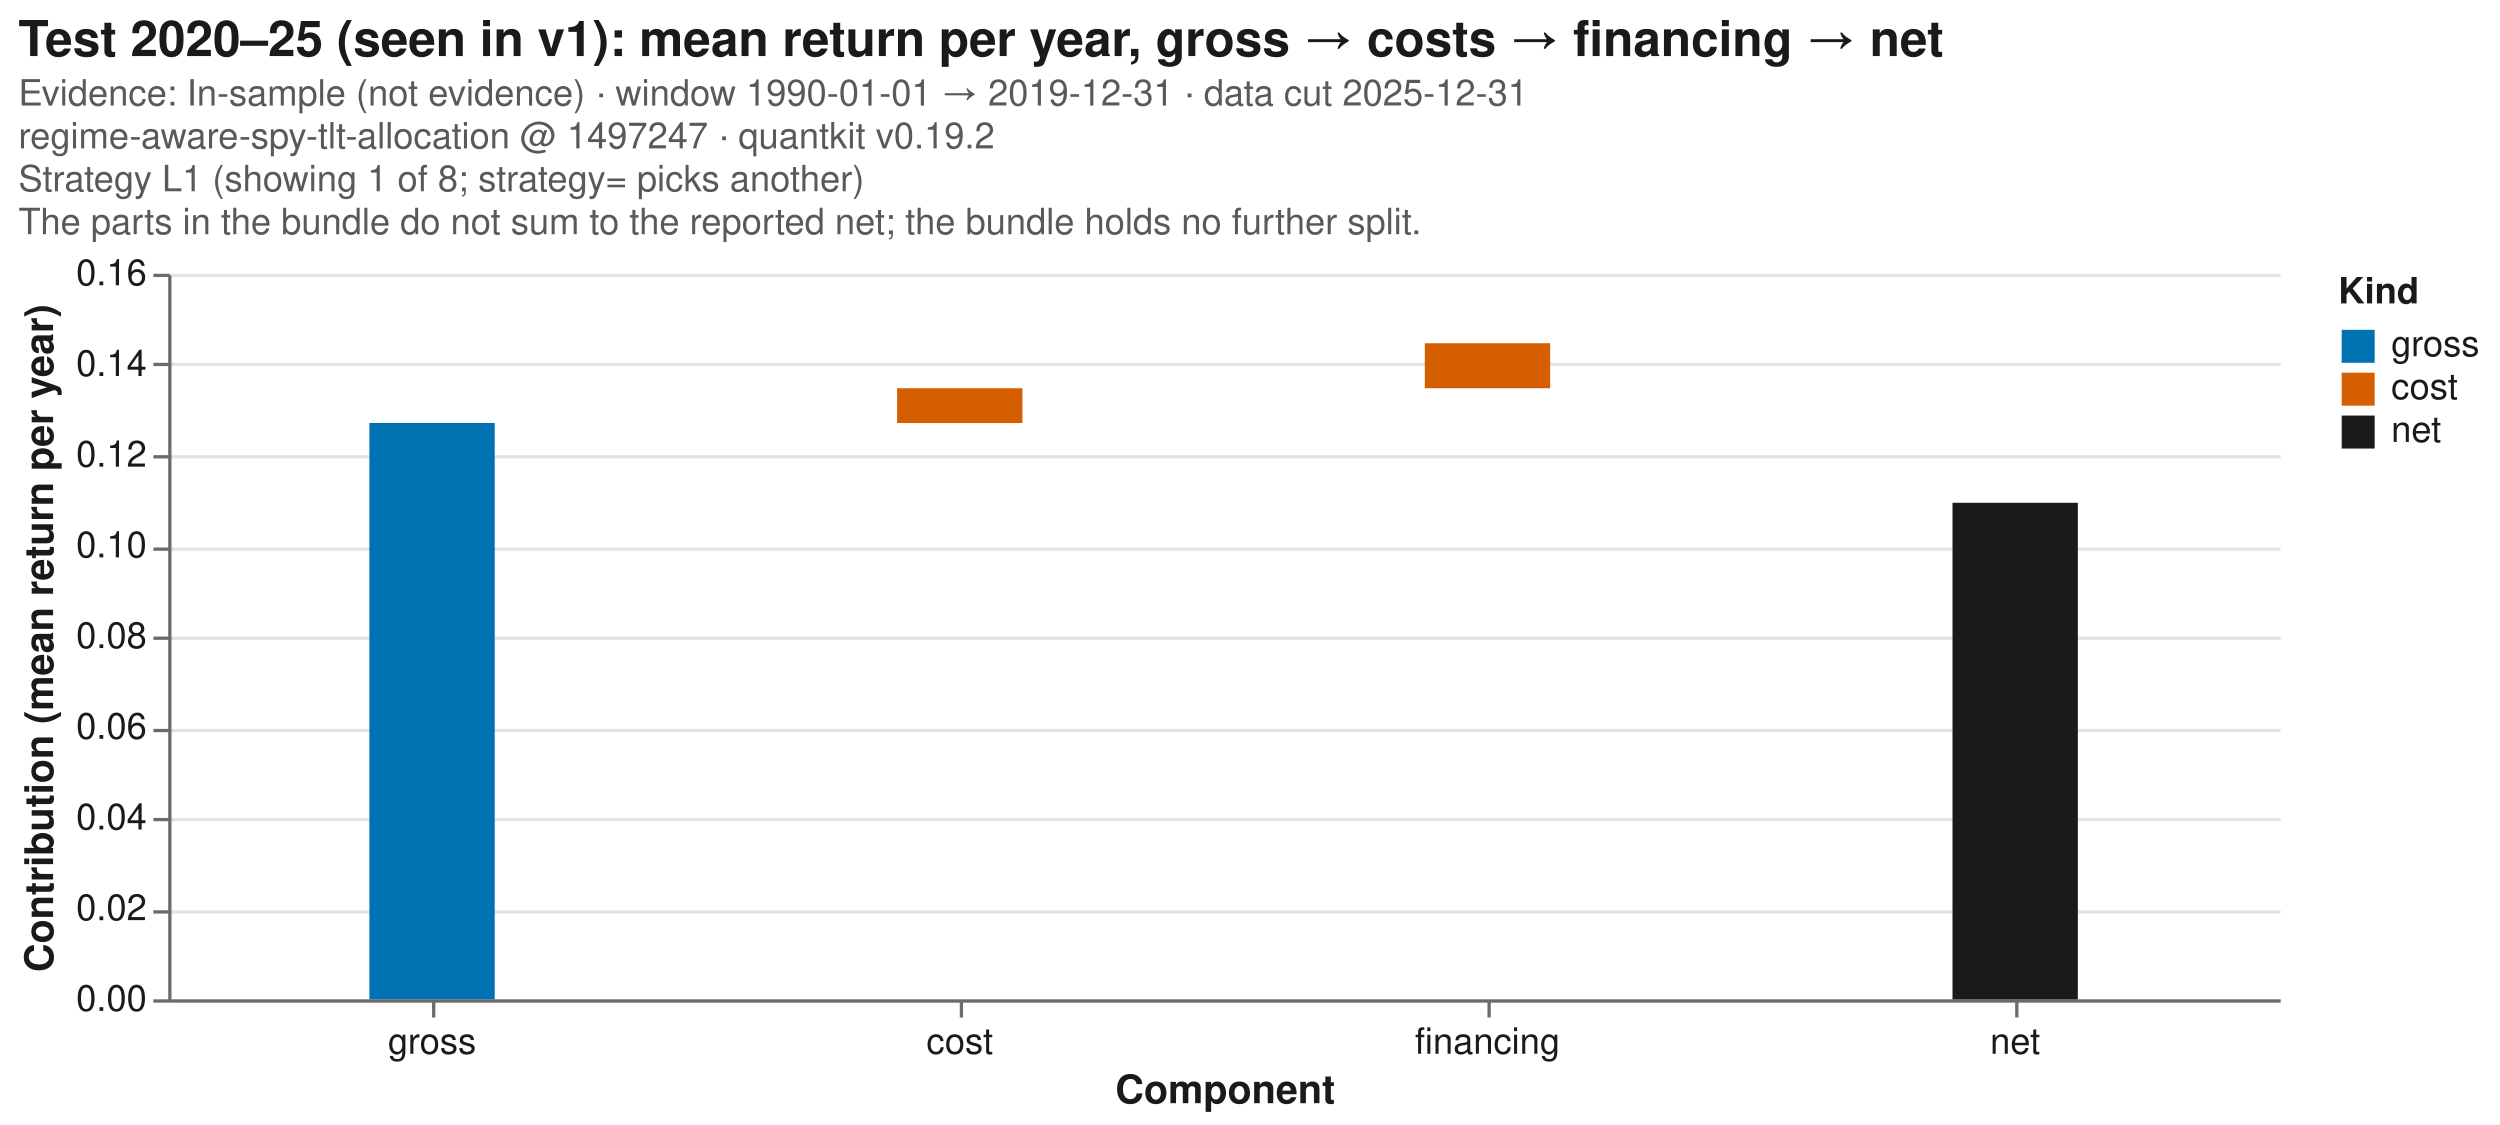
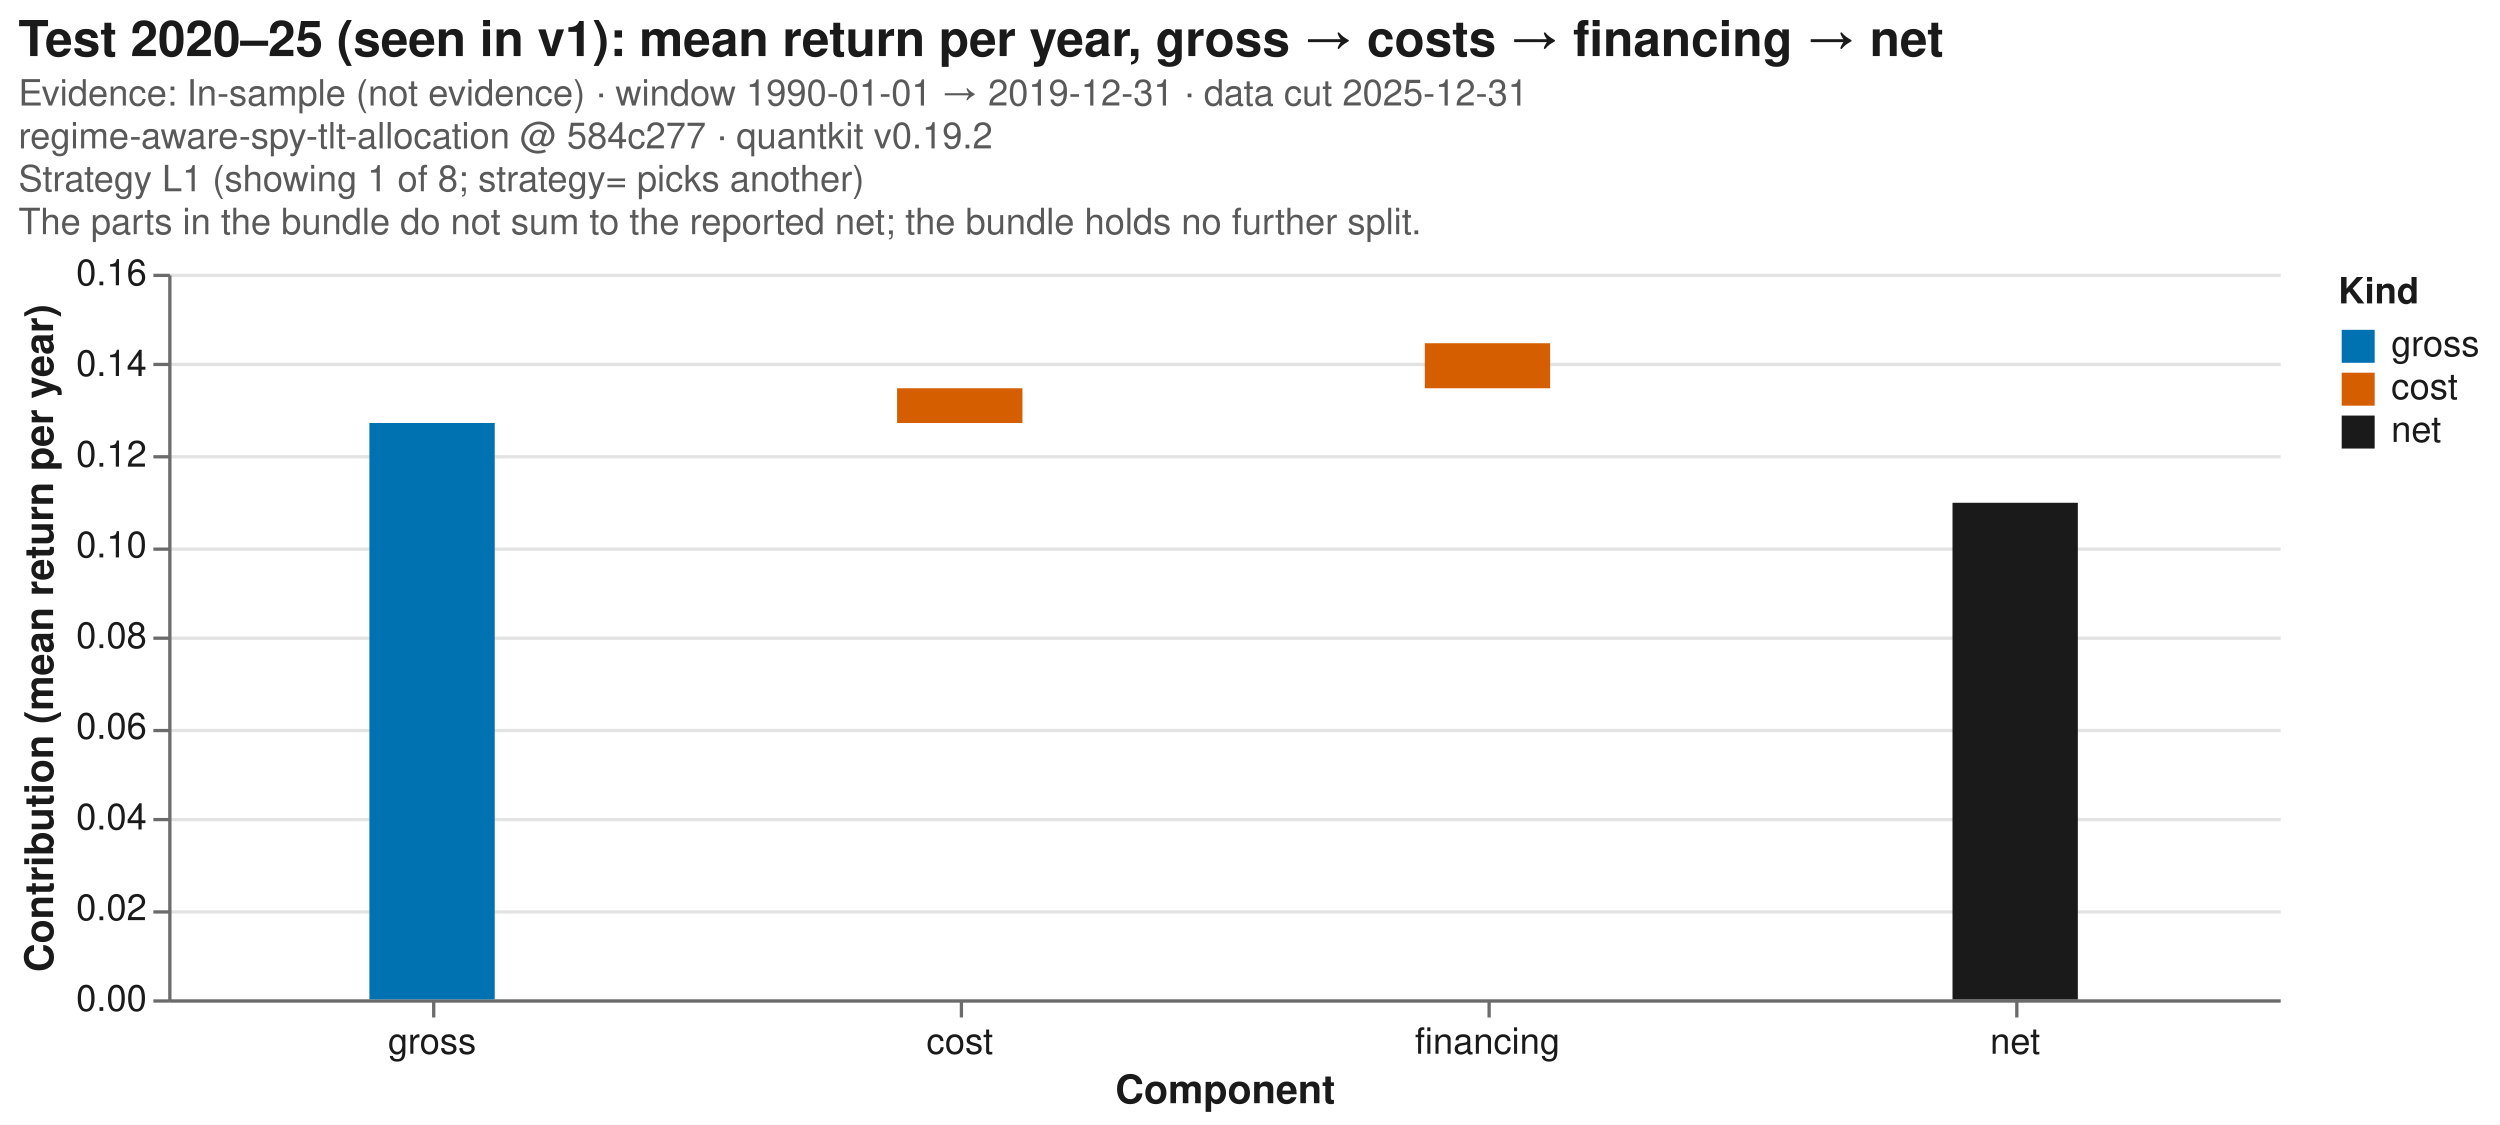
<svg xmlns="http://www.w3.org/2000/svg" version="1.1" class="marks" width="758" height="341" viewBox="0 0 758 341">
  <rect width="758" height="341" fill="#FFFFFF" />
  <g fill="none" stroke-miterlimit="10" transform="translate(51,83)">
    <g class="mark-group role-frame root" role="graphics-object" aria-roledescription="group mark container">
      <g transform="translate(0,0)">
        <path class="background" aria-hidden="true" d="M0,0h640v220h-640Z" />
        <g>
          <g class="mark-group role-axis" aria-hidden="true">
            <g transform="translate(0.5,0.5)">
              <path class="background" aria-hidden="true" d="M0,0h0v0h0Z" pointer-events="none" />
              <g>
                <g class="mark-rule role-axis-grid" pointer-events="none">
                  <line transform="translate(0,220)" x2="640" y2="0" stroke="#E3E3E3" stroke-width="1" opacity="1" />
                  <line transform="translate(0,193)" x2="640" y2="0" stroke="#E3E3E3" stroke-width="1" opacity="1" />
                  <line transform="translate(0,165)" x2="640" y2="0" stroke="#E3E3E3" stroke-width="1" opacity="1" />
                  <line transform="translate(0,138)" x2="640" y2="0" stroke="#E3E3E3" stroke-width="1" opacity="1" />
                  <line transform="translate(0,110)" x2="640" y2="0" stroke="#E3E3E3" stroke-width="1" opacity="1" />
                  <line transform="translate(0,83)" x2="640" y2="0" stroke="#E3E3E3" stroke-width="1" opacity="1" />
                  <line transform="translate(0,55)" x2="640" y2="0" stroke="#E3E3E3" stroke-width="1" opacity="1" />
                  <line transform="translate(0,27)" x2="640" y2="0" stroke="#E3E3E3" stroke-width="1" opacity="1" />
                  <line transform="translate(0,0)" x2="640" y2="0" stroke="#E3E3E3" stroke-width="1" opacity="1" />
                </g>
              </g>
              <path class="foreground" aria-hidden="true" d="" pointer-events="none" display="none" />
            </g>
          </g>
          <g class="mark-group role-axis" role="graphics-symbol" aria-roledescription="axis" aria-label="X-axis titled 'Component' for a discrete scale with 4 values: gross, cost, financing, net">
            <g transform="translate(0.5,220.5)">
              <path class="background" aria-hidden="true" d="M0,0h0v0h0Z" pointer-events="none" />
              <g>
                <g class="mark-rule role-axis-tick" pointer-events="none">
                  <line transform="translate(80,0)" x2="0" y2="5" stroke="#6B6B6B" stroke-width="1" opacity="1" />
                  <line transform="translate(240,0)" x2="0" y2="5" stroke="#6B6B6B" stroke-width="1" opacity="1" />
                  <line transform="translate(400,0)" x2="0" y2="5" stroke="#6B6B6B" stroke-width="1" opacity="1" />
                  <line transform="translate(560,0)" x2="0" y2="5" stroke="#6B6B6B" stroke-width="1" opacity="1" />
                </g>
                <g class="mark-text role-axis-label" pointer-events="none">
                  <text text-anchor="middle" transform="translate(79.5,16)" font-family="Helvetica Neue, Helvetica, Arial, sans-serif" font-size="11px" fill="#1A1A1A" opacity="1">gross</text>
                  <text text-anchor="middle" transform="translate(239.5,16)" font-family="Helvetica Neue, Helvetica, Arial, sans-serif" font-size="11px" fill="#1A1A1A" opacity="1">cost</text>
                  <text text-anchor="middle" transform="translate(399.5,16)" font-family="Helvetica Neue, Helvetica, Arial, sans-serif" font-size="11px" fill="#1A1A1A" opacity="1">financing</text>
                  <text text-anchor="middle" transform="translate(559.5,16)" font-family="Helvetica Neue, Helvetica, Arial, sans-serif" font-size="11px" fill="#1A1A1A" opacity="1">net</text>
                </g>
                <g class="mark-rule role-axis-domain" pointer-events="none">
                  <line transform="translate(0,0)" x2="640" y2="0" stroke="#6B6B6B" stroke-width="1" opacity="1" />
                </g>
                <g class="mark-text role-axis-title" pointer-events="none">
                  <text text-anchor="middle" transform="translate(320,31)" font-family="Helvetica Neue, Helvetica, Arial, sans-serif" font-size="12px" font-weight="bold" fill="#1A1A1A" opacity="1">Component</text>
                </g>
              </g>
              <path class="foreground" aria-hidden="true" d="" pointer-events="none" display="none" />
            </g>
          </g>
          <g class="mark-group role-axis" role="graphics-symbol" aria-roledescription="axis" aria-label="Y-axis titled 'Contribution (mean return per year)' for a linear scale with values from 0.00 to 0.16">
            <g transform="translate(0.5,0.5)">
              <path class="background" aria-hidden="true" d="M0,0h0v0h0Z" pointer-events="none" />
              <g>
                <g class="mark-rule role-axis-tick" pointer-events="none">
                  <line transform="translate(0,220)" x2="-5" y2="0" stroke="#6B6B6B" stroke-width="1" opacity="1" />
                  <line transform="translate(0,193)" x2="-5" y2="0" stroke="#6B6B6B" stroke-width="1" opacity="1" />
                  <line transform="translate(0,165)" x2="-5" y2="0" stroke="#6B6B6B" stroke-width="1" opacity="1" />
                  <line transform="translate(0,138)" x2="-5" y2="0" stroke="#6B6B6B" stroke-width="1" opacity="1" />
                  <line transform="translate(0,110)" x2="-5" y2="0" stroke="#6B6B6B" stroke-width="1" opacity="1" />
                  <line transform="translate(0,83)" x2="-5" y2="0" stroke="#6B6B6B" stroke-width="1" opacity="1" />
                  <line transform="translate(0,55)" x2="-5" y2="0" stroke="#6B6B6B" stroke-width="1" opacity="1" />
                  <line transform="translate(0,27)" x2="-5" y2="0" stroke="#6B6B6B" stroke-width="1" opacity="1" />
                  <line transform="translate(0,0)" x2="-5" y2="0" stroke="#6B6B6B" stroke-width="1" opacity="1" />
                </g>
                <g class="mark-text role-axis-label" pointer-events="none">
                  <text text-anchor="end" transform="translate(-7,223)" font-family="Helvetica Neue, Helvetica, Arial, sans-serif" font-size="11px" fill="#1A1A1A" opacity="1">0.00</text>
                  <text text-anchor="end" transform="translate(-7,195.5)" font-family="Helvetica Neue, Helvetica, Arial, sans-serif" font-size="11px" fill="#1A1A1A" opacity="1">0.02</text>
                  <text text-anchor="end" transform="translate(-7,168)" font-family="Helvetica Neue, Helvetica, Arial, sans-serif" font-size="11px" fill="#1A1A1A" opacity="1">0.04</text>
                  <text text-anchor="end" transform="translate(-7,140.5)" font-family="Helvetica Neue, Helvetica, Arial, sans-serif" font-size="11px" fill="#1A1A1A" opacity="1">0.06</text>
                  <text text-anchor="end" transform="translate(-7,113)" font-family="Helvetica Neue, Helvetica, Arial, sans-serif" font-size="11px" fill="#1A1A1A" opacity="1">0.08</text>
                  <text text-anchor="end" transform="translate(-7,85.5)" font-family="Helvetica Neue, Helvetica, Arial, sans-serif" font-size="11px" fill="#1A1A1A" opacity="1">0.10</text>
                  <text text-anchor="end" transform="translate(-7,58)" font-family="Helvetica Neue, Helvetica, Arial, sans-serif" font-size="11px" fill="#1A1A1A" opacity="1">0.12</text>
                  <text text-anchor="end" transform="translate(-7,30.5)" font-family="Helvetica Neue, Helvetica, Arial, sans-serif" font-size="11px" fill="#1A1A1A" opacity="1">0.14</text>
                  <text text-anchor="end" transform="translate(-7,3)" font-family="Helvetica Neue, Helvetica, Arial, sans-serif" font-size="11px" fill="#1A1A1A" opacity="1">0.16</text>
                </g>
                <g class="mark-rule role-axis-domain" pointer-events="none">
                  <line transform="translate(0,220)" x2="0" y2="-220" stroke="#6B6B6B" stroke-width="1" opacity="1" />
                </g>
                <g class="mark-text role-axis-title" pointer-events="none">
                  <text text-anchor="middle" transform="translate(-32.406,110) rotate(-90) translate(0,-3)" font-family="Helvetica Neue, Helvetica, Arial, sans-serif" font-size="12px" font-weight="bold" fill="#1A1A1A" opacity="1">Contribution (mean return per year)</text>
                </g>
              </g>
              <path class="foreground" aria-hidden="true" d="" pointer-events="none" display="none" />
            </g>
          </g>
          <g class="mark-rect role-mark marks" role="graphics-object" aria-roledescription="rect mark container">
            <path aria-label="Component: gross; Contribution (mean return per year): 0; Kind: gross; part: gross; value: 0.1271" role="graphics-symbol" aria-roledescription="bar" d="M61,45.255h38v174.745h-38Z" fill="#0072B2" />
            <path aria-label="Component: cost; Contribution (mean return per year): 0.127087032981; Kind: cost; part: cost; value: −0.007663" role="graphics-symbol" aria-roledescription="bar" d="M221,34.719h38v10.537h-38Z" fill="#D55E00" />
            <path aria-label="Component: financing; Contribution (mean return per year): 0.134749948051; Kind: cost; part: financing; value: −0.009927" role="graphics-symbol" aria-roledescription="bar" d="M381,21.07h38v13.649h-38Z" fill="#D55E00" />
            <path aria-label="Component: net; Contribution (mean return per year): 0; Kind: net; part: net; value: 0.1095" role="graphics-symbol" aria-roledescription="bar" d="M541,69.441h38v150.559h-38Z" fill="#1A1A1A" />
          </g>
          <g class="mark-group role-legend" role="graphics-symbol" aria-roledescription="legend" aria-label="Symbol legend titled 'Kind' for fill color with 3 values: gross, cost, net">
            <g transform="translate(658,0)">
              <path class="background" aria-hidden="true" d="M0,0h44v53h-44Z" pointer-events="none" />
              <g>
                <g class="mark-group role-legend-entry">
                  <g transform="translate(0,16)">
                    <path class="background" aria-hidden="true" d="M0,0h0v0h0Z" pointer-events="none" />
                    <g>
                      <g class="mark-group role-scope" role="graphics-object" aria-roledescription="group mark container">
                        <g transform="translate(0,0)">
                          <path class="background" aria-hidden="true" d="M0,0h43.093v11h-43.093Z" pointer-events="none" opacity="1" />
                          <g>
                            <g class="mark-symbol role-legend-symbol" pointer-events="none">
                              <path transform="translate(6,6)" d="M-5,-5h10v10h-10Z" fill="#0072B2" stroke-width="1.5" opacity="1" />
                            </g>
                            <g class="mark-text role-legend-label" pointer-events="none">
                              <text text-anchor="start" transform="translate(16,9)" font-family="Helvetica Neue, Helvetica, Arial, sans-serif" font-size="11px" fill="#1A1A1A" opacity="1">gross</text>
                            </g>
                          </g>
                          <path class="foreground" aria-hidden="true" d="" pointer-events="none" display="none" />
                        </g>
                        <g transform="translate(0,13)">
                          <path class="background" aria-hidden="true" d="M0,0h43.093v11h-43.093Z" pointer-events="none" opacity="1" />
                          <g>
                            <g class="mark-symbol role-legend-symbol" pointer-events="none">
                              <path transform="translate(6,6)" d="M-5,-5h10v10h-10Z" fill="#D55E00" stroke-width="1.5" opacity="1" />
                            </g>
                            <g class="mark-text role-legend-label" pointer-events="none">
                              <text text-anchor="start" transform="translate(16,9)" font-family="Helvetica Neue, Helvetica, Arial, sans-serif" font-size="11px" fill="#1A1A1A" opacity="1">cost</text>
                            </g>
                          </g>
                          <path class="foreground" aria-hidden="true" d="" pointer-events="none" display="none" />
                        </g>
                        <g transform="translate(0,26)">
                          <path class="background" aria-hidden="true" d="M0,0h43.093v11h-43.093Z" pointer-events="none" opacity="1" />
                          <g>
                            <g class="mark-symbol role-legend-symbol" pointer-events="none">
                              <path transform="translate(6,6)" d="M-5,-5h10v10h-10Z" fill="#1A1A1A" stroke-width="1.5" opacity="1" />
                            </g>
                            <g class="mark-text role-legend-label" pointer-events="none">
                              <text text-anchor="start" transform="translate(16,9)" font-family="Helvetica Neue, Helvetica, Arial, sans-serif" font-size="11px" fill="#1A1A1A" opacity="1">net</text>
                            </g>
                          </g>
                          <path class="foreground" aria-hidden="true" d="" pointer-events="none" display="none" />
                        </g>
                      </g>
                    </g>
                    <path class="foreground" aria-hidden="true" d="" pointer-events="none" display="none" />
                  </g>
                </g>
                <g class="mark-text role-legend-title" pointer-events="none">
                  <text text-anchor="start" transform="translate(0,9)" font-family="Helvetica Neue, Helvetica, Arial, sans-serif" font-size="11px" font-weight="bold" fill="#1A1A1A" opacity="1">Kind</text>
                </g>
              </g>
              <path class="foreground" aria-hidden="true" d="" pointer-events="none" display="none" />
            </g>
          </g>
          <g class="mark-group role-title">
            <g transform="translate(-45.406,-78)">
              <path class="background" aria-hidden="true" d="M0,0h0v0h0Z" pointer-events="none" />
              <g>
                <g class="mark-text role-title-text" role="graphics-symbol" aria-roledescription="title" aria-label="Title text 'Test 2020–25 (seen in v1): mean return per year, gross → costs → financing → net'" pointer-events="none">
                  <text text-anchor="start" transform="translate(0,12)" font-family="Helvetica Neue, Helvetica, Arial, sans-serif" font-size="15px" font-weight="bold" fill="#1A1A1A" opacity="1">Test 2020–25 (seen in v1): mean return per year, gross → costs → financing → net</text>
                </g>
-                 <g class="mark-text role-title-subtitle" role="graphics-symbol" aria-roledescription="subtitle" aria-label="Subtitle text 'Evidence: In-sample (not evidence) · window 1990-01-01 → 2019-12-31 · data cut 2025-12-31 regime-aware-spy-tlt-allocation @ 1497247 · quantkit v0.19.2 Strategy L1 (showing 1 of 8; strategy= picks another) The parts in the bundle do not sum to the reported net; the bundle holds no further split.'" pointer-events="none">
+                 <g class="mark-text role-title-subtitle" role="graphics-symbol" aria-roledescription="subtitle" aria-label="Subtitle text 'Evidence: In-sample (not evidence) · window 1990-01-01 → 2019-12-31 · data cut 2025-12-31 regime-aware-spy-tlt-allocation @ 584c277 · quantkit v0.19.2 Strategy L1 (showing 1 of 8; strategy= picks another) The parts in the bundle do not sum to the reported net; the bundle holds no further split.'" pointer-events="none">
                  <text text-anchor="start" transform="translate(0,27)" font-family="Helvetica Neue, Helvetica, Arial, sans-serif" font-size="11px" fill="#595959" opacity="1">
                    <tspan>Evidence: In-sample (not evidence) · window 1990-01-01 → 2019-12-31 · data cut 2025-12-31</tspan>
-                     <tspan x="0" dy="13">regime-aware-spy-tlt-allocation @ 1497247 · quantkit v0.19.2</tspan>
+                     <tspan x="0" dy="13">regime-aware-spy-tlt-allocation @ 584c277 · quantkit v0.19.2</tspan>
                    <tspan x="0" dy="13">Strategy L1 (showing 1 of 8; strategy= picks another)</tspan>
                    <tspan x="0" dy="13">The parts in the bundle do not sum to the reported net; the bundle holds no further split.</tspan>
                  </text>
                </g>
              </g>
              <path class="foreground" aria-hidden="true" d="" pointer-events="none" display="none" />
            </g>
          </g>
        </g>
        <path class="foreground" aria-hidden="true" d="" display="none" />
      </g>
    </g>
  </g>
</svg>
